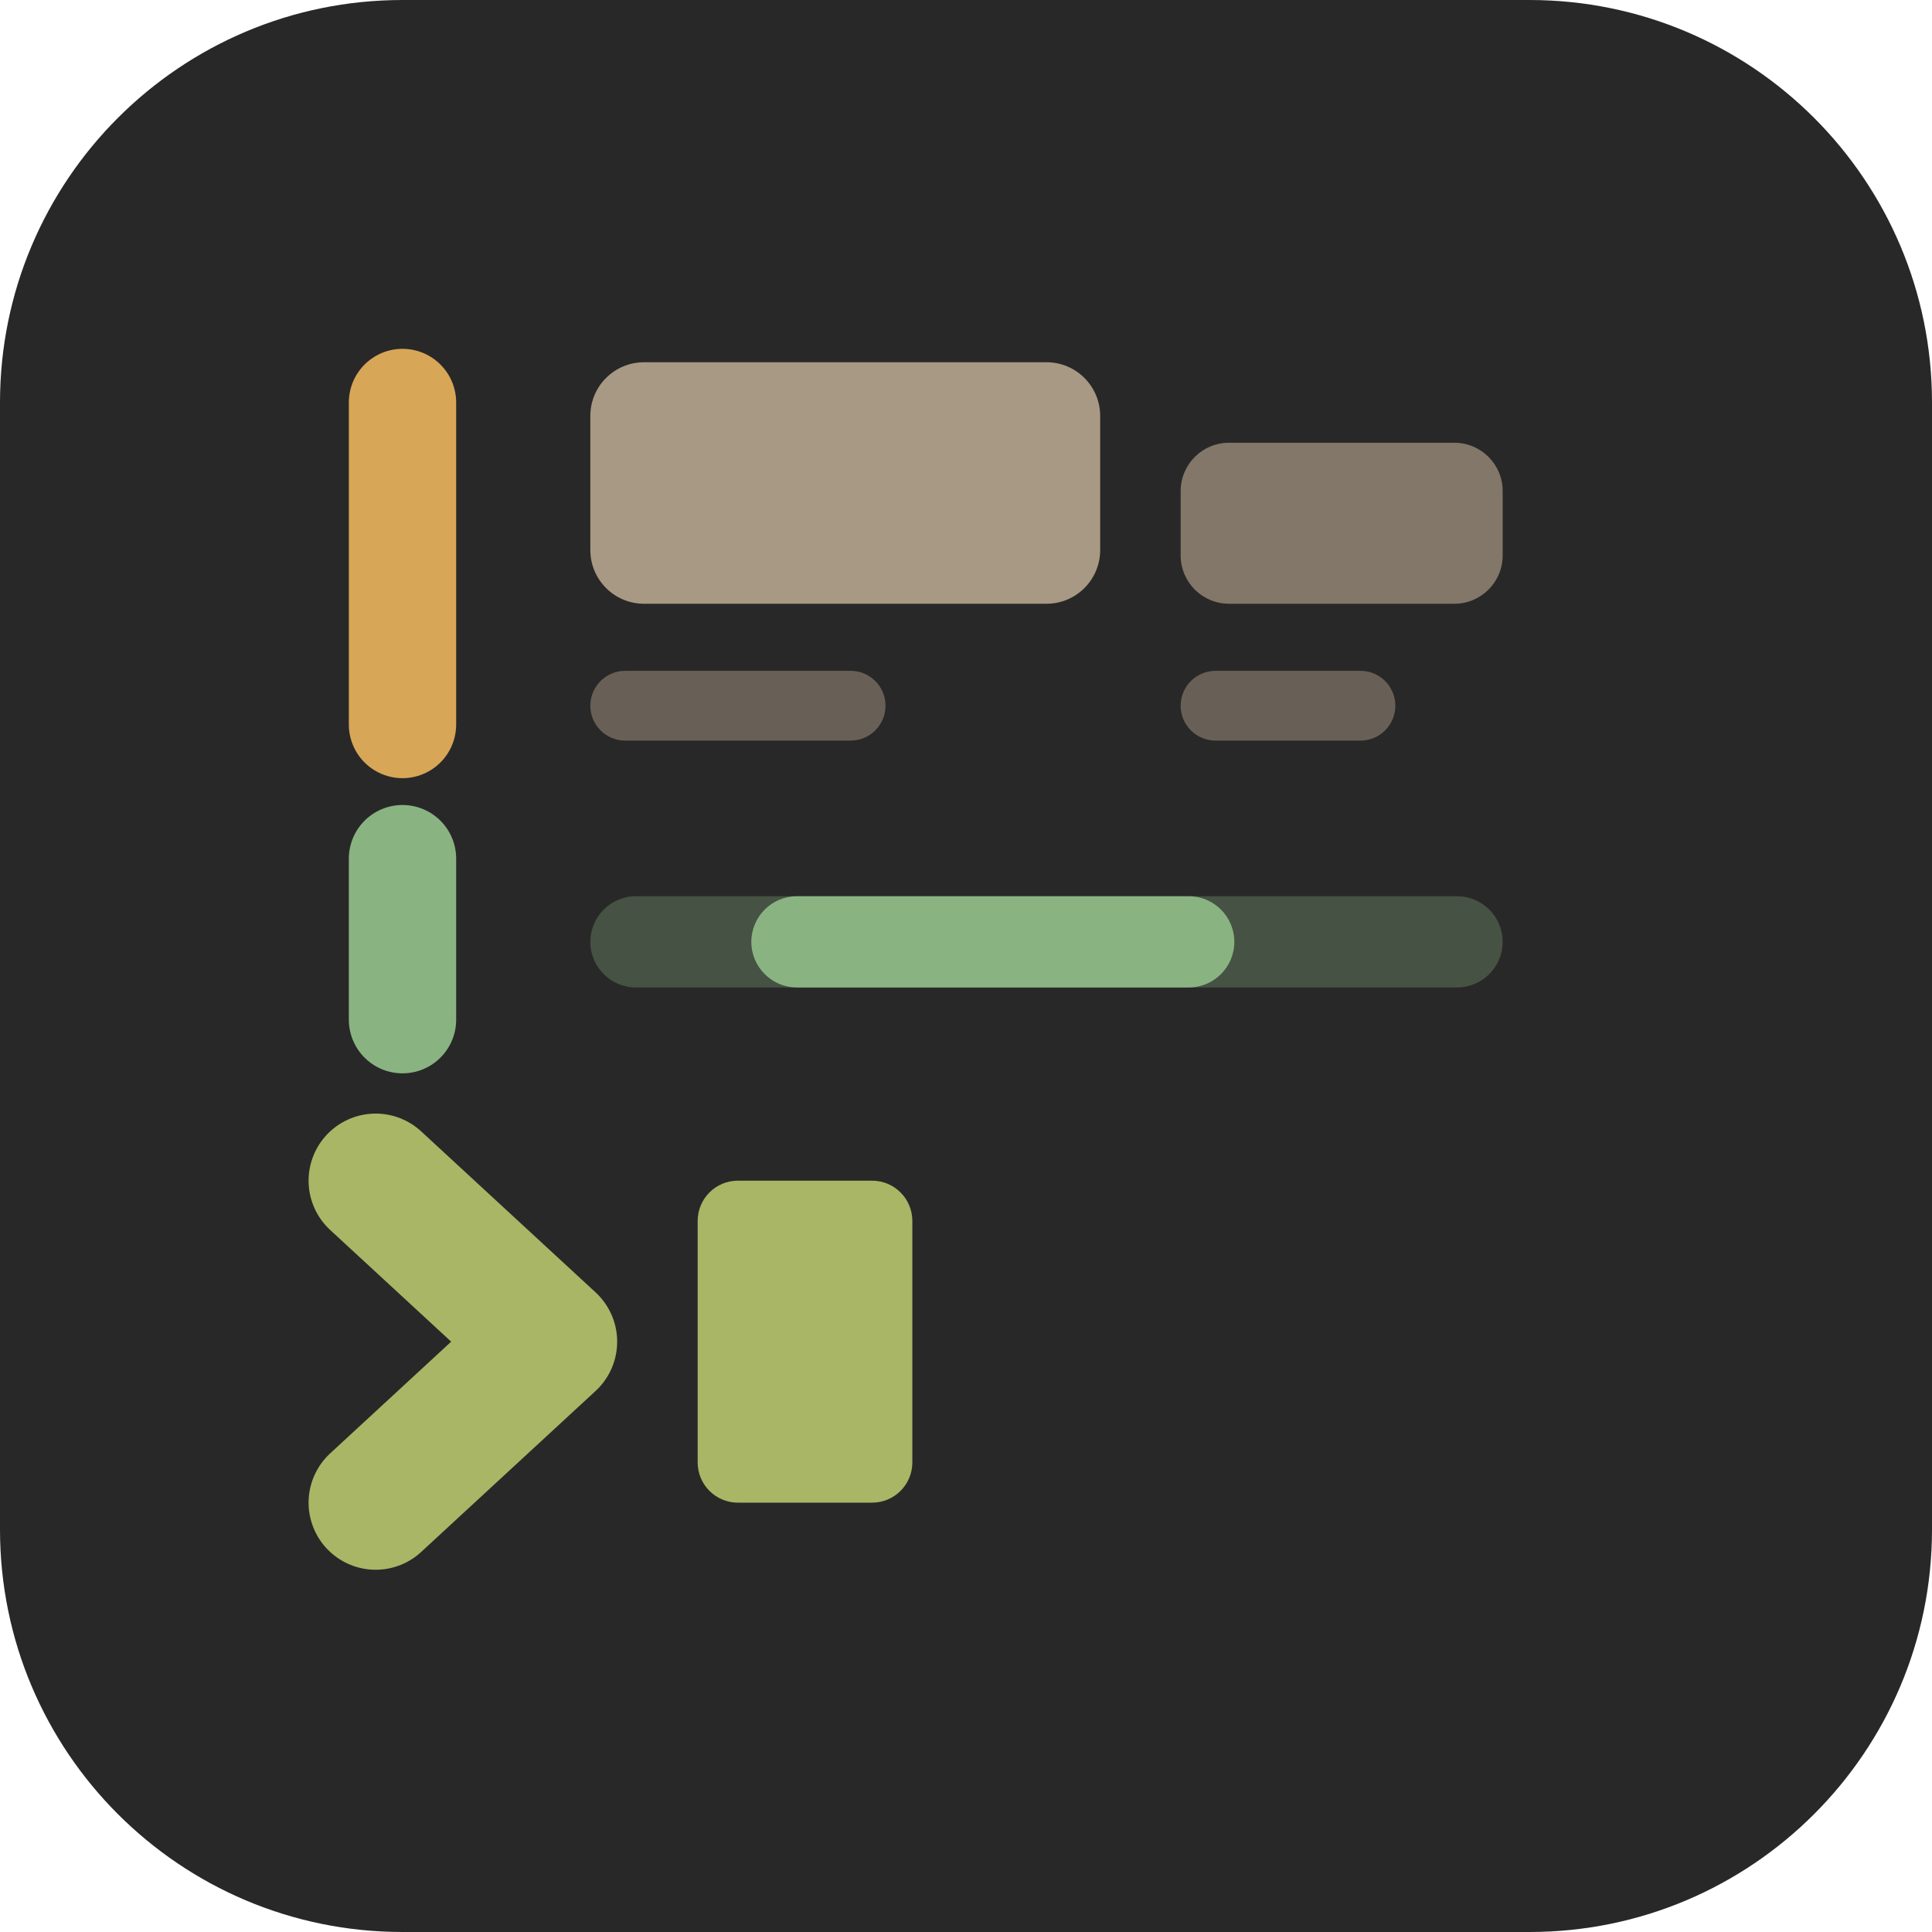
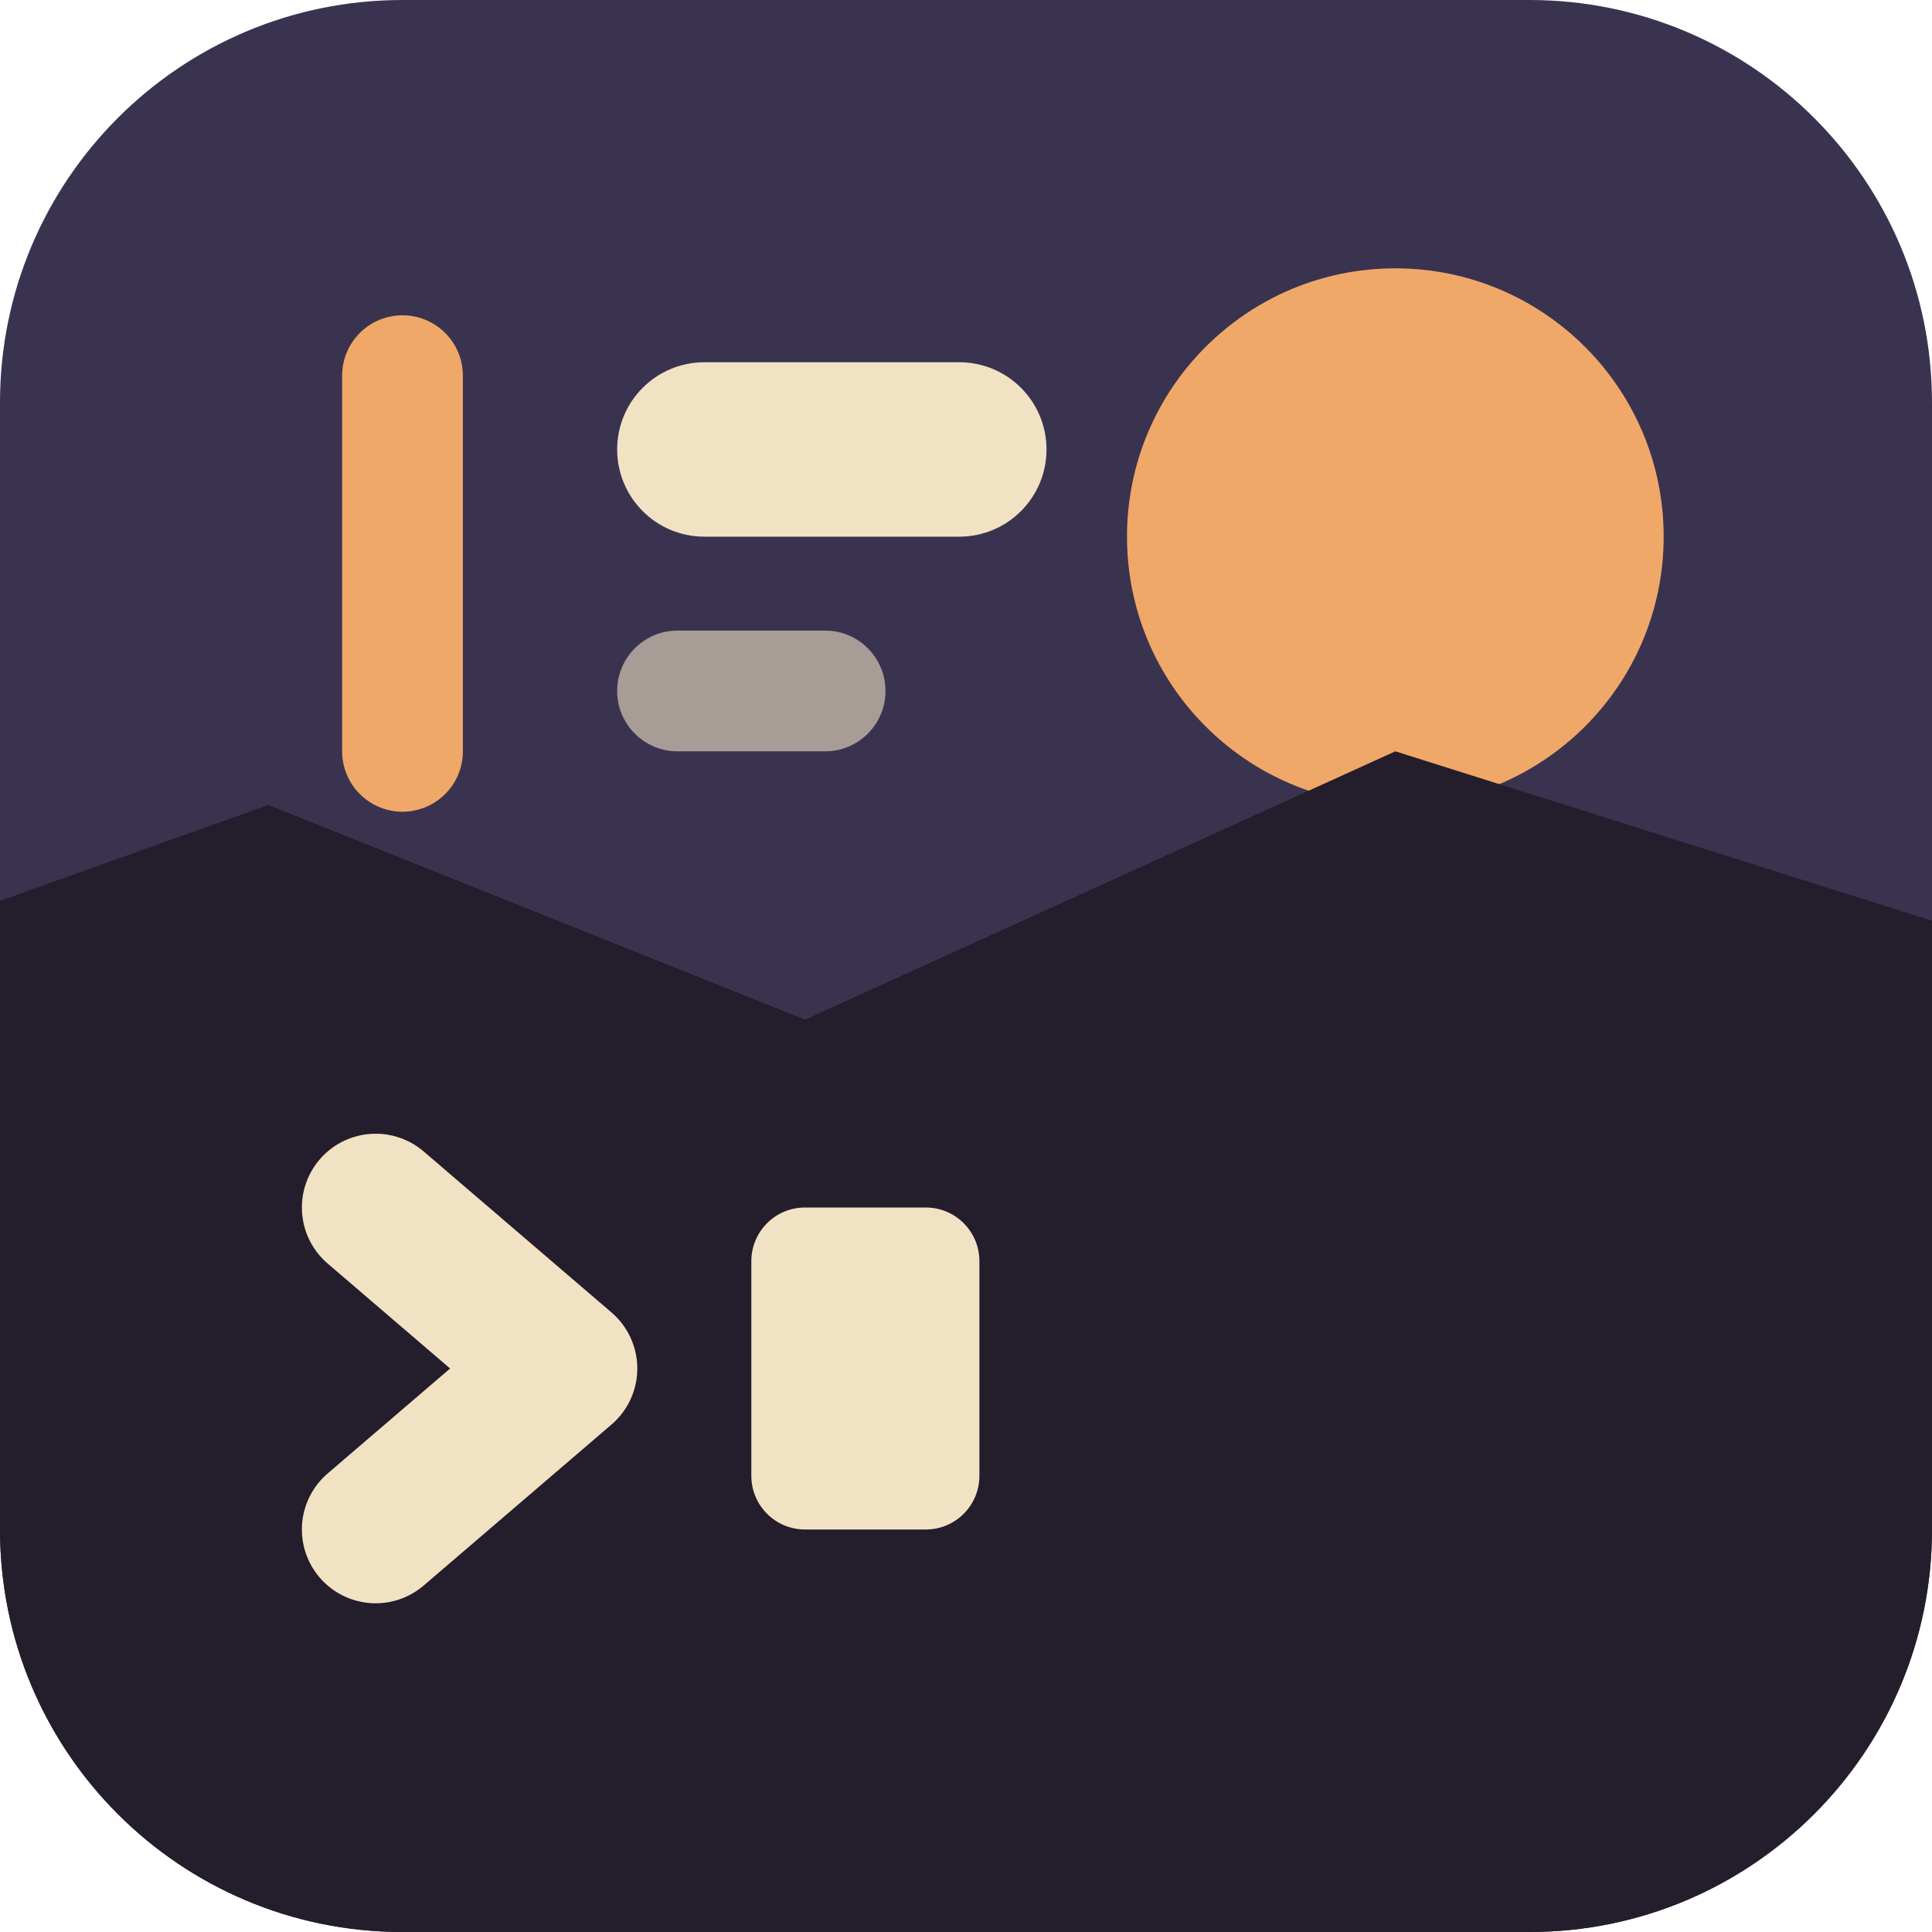
<svg xmlns="http://www.w3.org/2000/svg" width="32" height="32" viewBox="18 18 72 72">
-   <rect x="18" y="18" width="72" height="72" rx="15" fill="#292828" />
-   <path d="M33,33 V45" fill="none" stroke="#d8a657" stroke-width="4" stroke-linecap="round" />
-   <path d="M42,31.5 H57 A2,2 0 0 1 59,33.5 V38.5 A2,2 0 0 1 57,40.5 H42 A2,2 0 0 1 40,38.5 V33.5 A2,2 0 0 1 42,31.5 Z" fill="#a89984" />
-   <path d="M63.8,34.5 H72.2 A1.8,1.8 0 0 1 74,36.3 V38.7 A1.8,1.8 0 0 1 72.2,40.5 H63.8 A1.8,1.8 0 0 1 62,38.7 V36.3 A1.8,1.8 0 0 1 63.8,34.5 Z" fill="#a89984" fill-opacity="0.7" />
-   <path d="M41.3,43 H49.7 A1.3,1.3 0 0 1 51,44.3 V44.3 A1.3,1.3 0 0 1 49.7,45.6 H41.3 A1.3,1.3 0 0 1 40,44.3 V44.3 A1.3,1.3 0 0 1 41.3,43 Z" fill="#a89984" fill-opacity="0.5" />
-   <path d="M63.3,43 H68.7 A1.3,1.3 0 0 1 70,44.3 V44.3 A1.3,1.3 0 0 1 68.7,45.6 H63.3 A1.3,1.3 0 0 1 62,44.3 V44.3 A1.3,1.3 0 0 1 63.3,43 Z" fill="#a89984" fill-opacity="0.5" />
-   <path d="M33,50 V56" fill="none" stroke="#89b482" stroke-width="4" stroke-linecap="round" />
-   <path d="M41.7,51.4 H72.3 A1.7,1.7 0 0 1 74,53.1 V53.1 A1.7,1.7 0 0 1 72.3,54.8 H41.7 A1.7,1.7 0 0 1 40,53.1 V53.1 A1.7,1.7 0 0 1 41.7,51.4 Z" fill="#89b482" fill-opacity="0.3" />
-   <path d="M47.7,51.4 H62.3 A1.7,1.7 0 0 1 64,53.1 V53.1 A1.7,1.7 0 0 1 62.3,54.8 H47.7 A1.7,1.7 0 0 1 46,53.1 V53.1 A1.7,1.7 0 0 1 47.7,51.4 Z" fill="#89b482" />
-   <path d="M32,62 L38.5,68 L32,74" fill="none" stroke="#a9b665" stroke-width="5" stroke-linecap="round" stroke-linejoin="round" />
-   <path d="M45.5,62 H50.5 A1.5,1.5 0 0 1 52,63.5 V72.5 A1.5,1.5 0 0 1 50.5,74 H45.5 A1.5,1.5 0 0 1 44,72.5 V63.5 A1.5,1.5 0 0 1 45.5,62 Z" fill="#a9b665" />
+   <clipPath id="r">
+     <rect x="18" y="18" width="72" height="72" rx="15" />
+   </clipPath>
+   <g clip-path="url(#r)">
+     <rect x="0" y="0" width="108" height="108" fill="#3a3350" />
+     <circle cx="70" cy="38" r="10" fill="#f0a868" />
+     <path d="M0 58 L28 48 L48 56 L70 46 L108 58 V108 H0 Z" fill="#231d2c" />
+     <path d="M33 32 V46" fill="none" stroke="#f0a868" stroke-width="4.5" stroke-linecap="round" />
+     <rect x="41" y="31.5" width="16" height="6.5" rx="3.25" fill="#f2e2c4" />
+     <rect x="41" y="41.5" width="10" height="4.5" rx="2.25" fill="#f2e2c4" fill-opacity="0.6" />
+     <path d="M32 63 L39 69 L32 75" fill="none" stroke="#f2e2c4" stroke-width="5.5" stroke-linecap="round" stroke-linejoin="round" />
+     <rect x="46" y="63" width="8.5" height="12" rx="2" fill="#f2e2c4" />
+   </g>
</svg>
